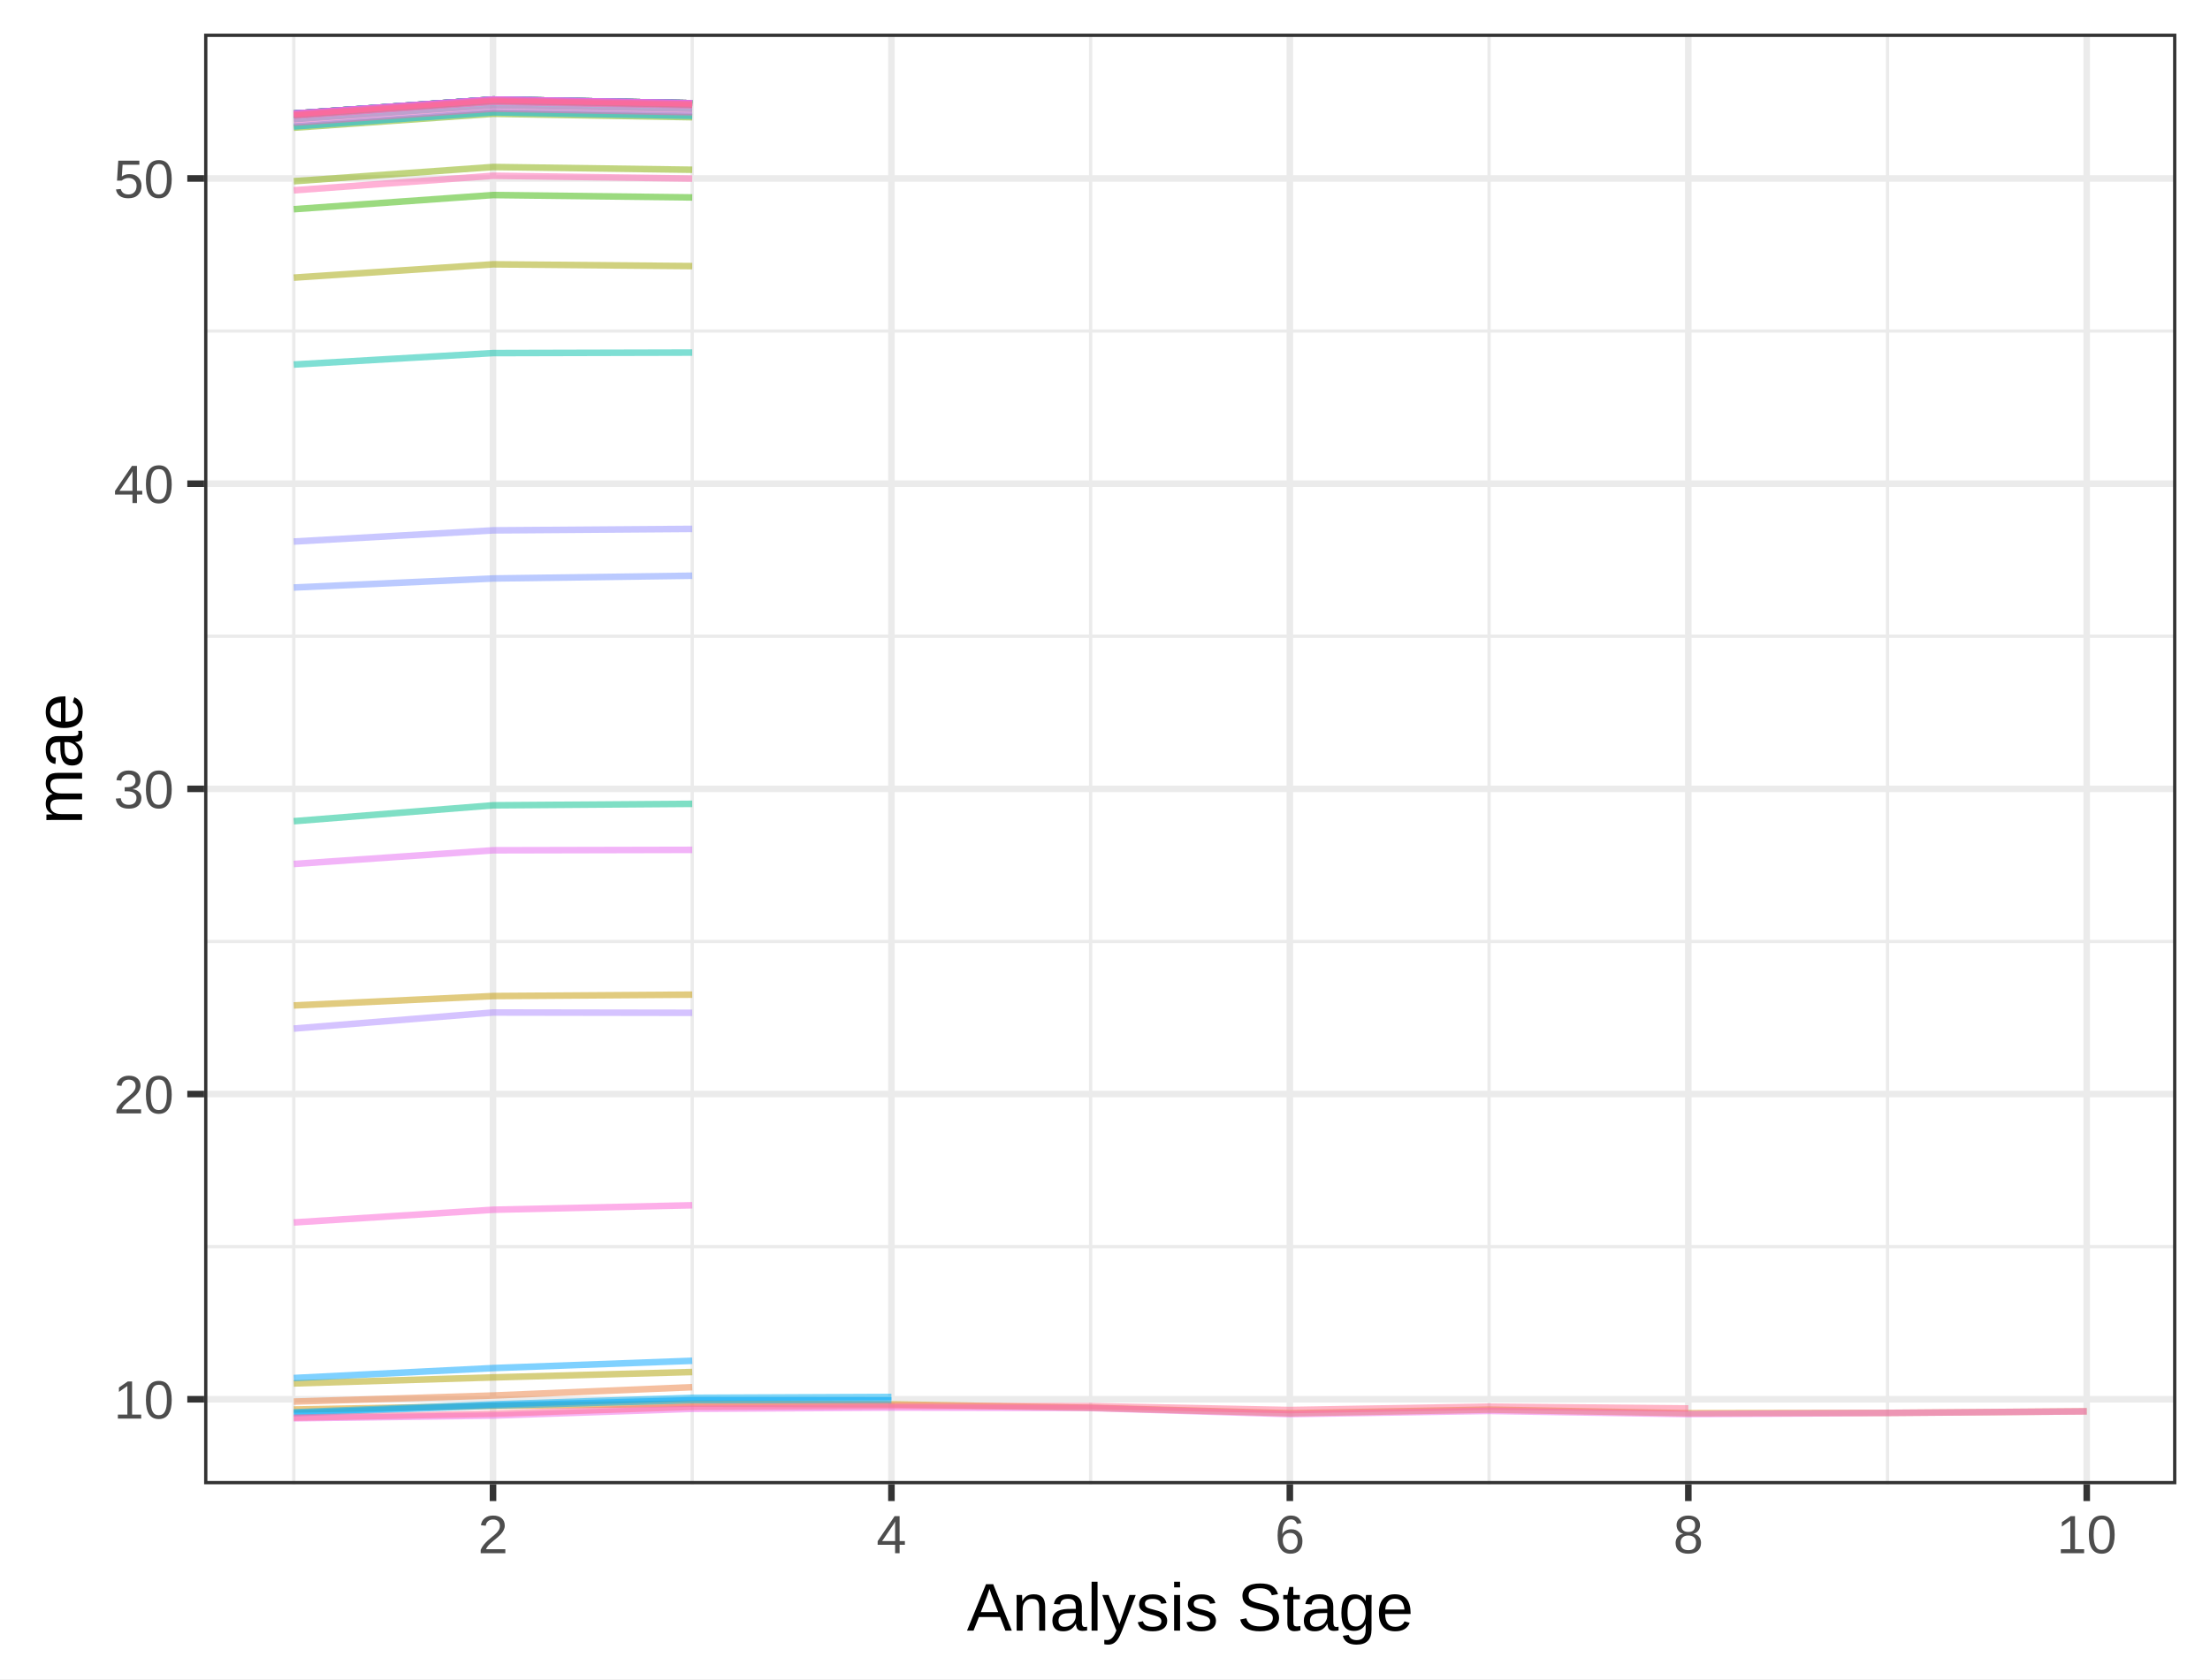
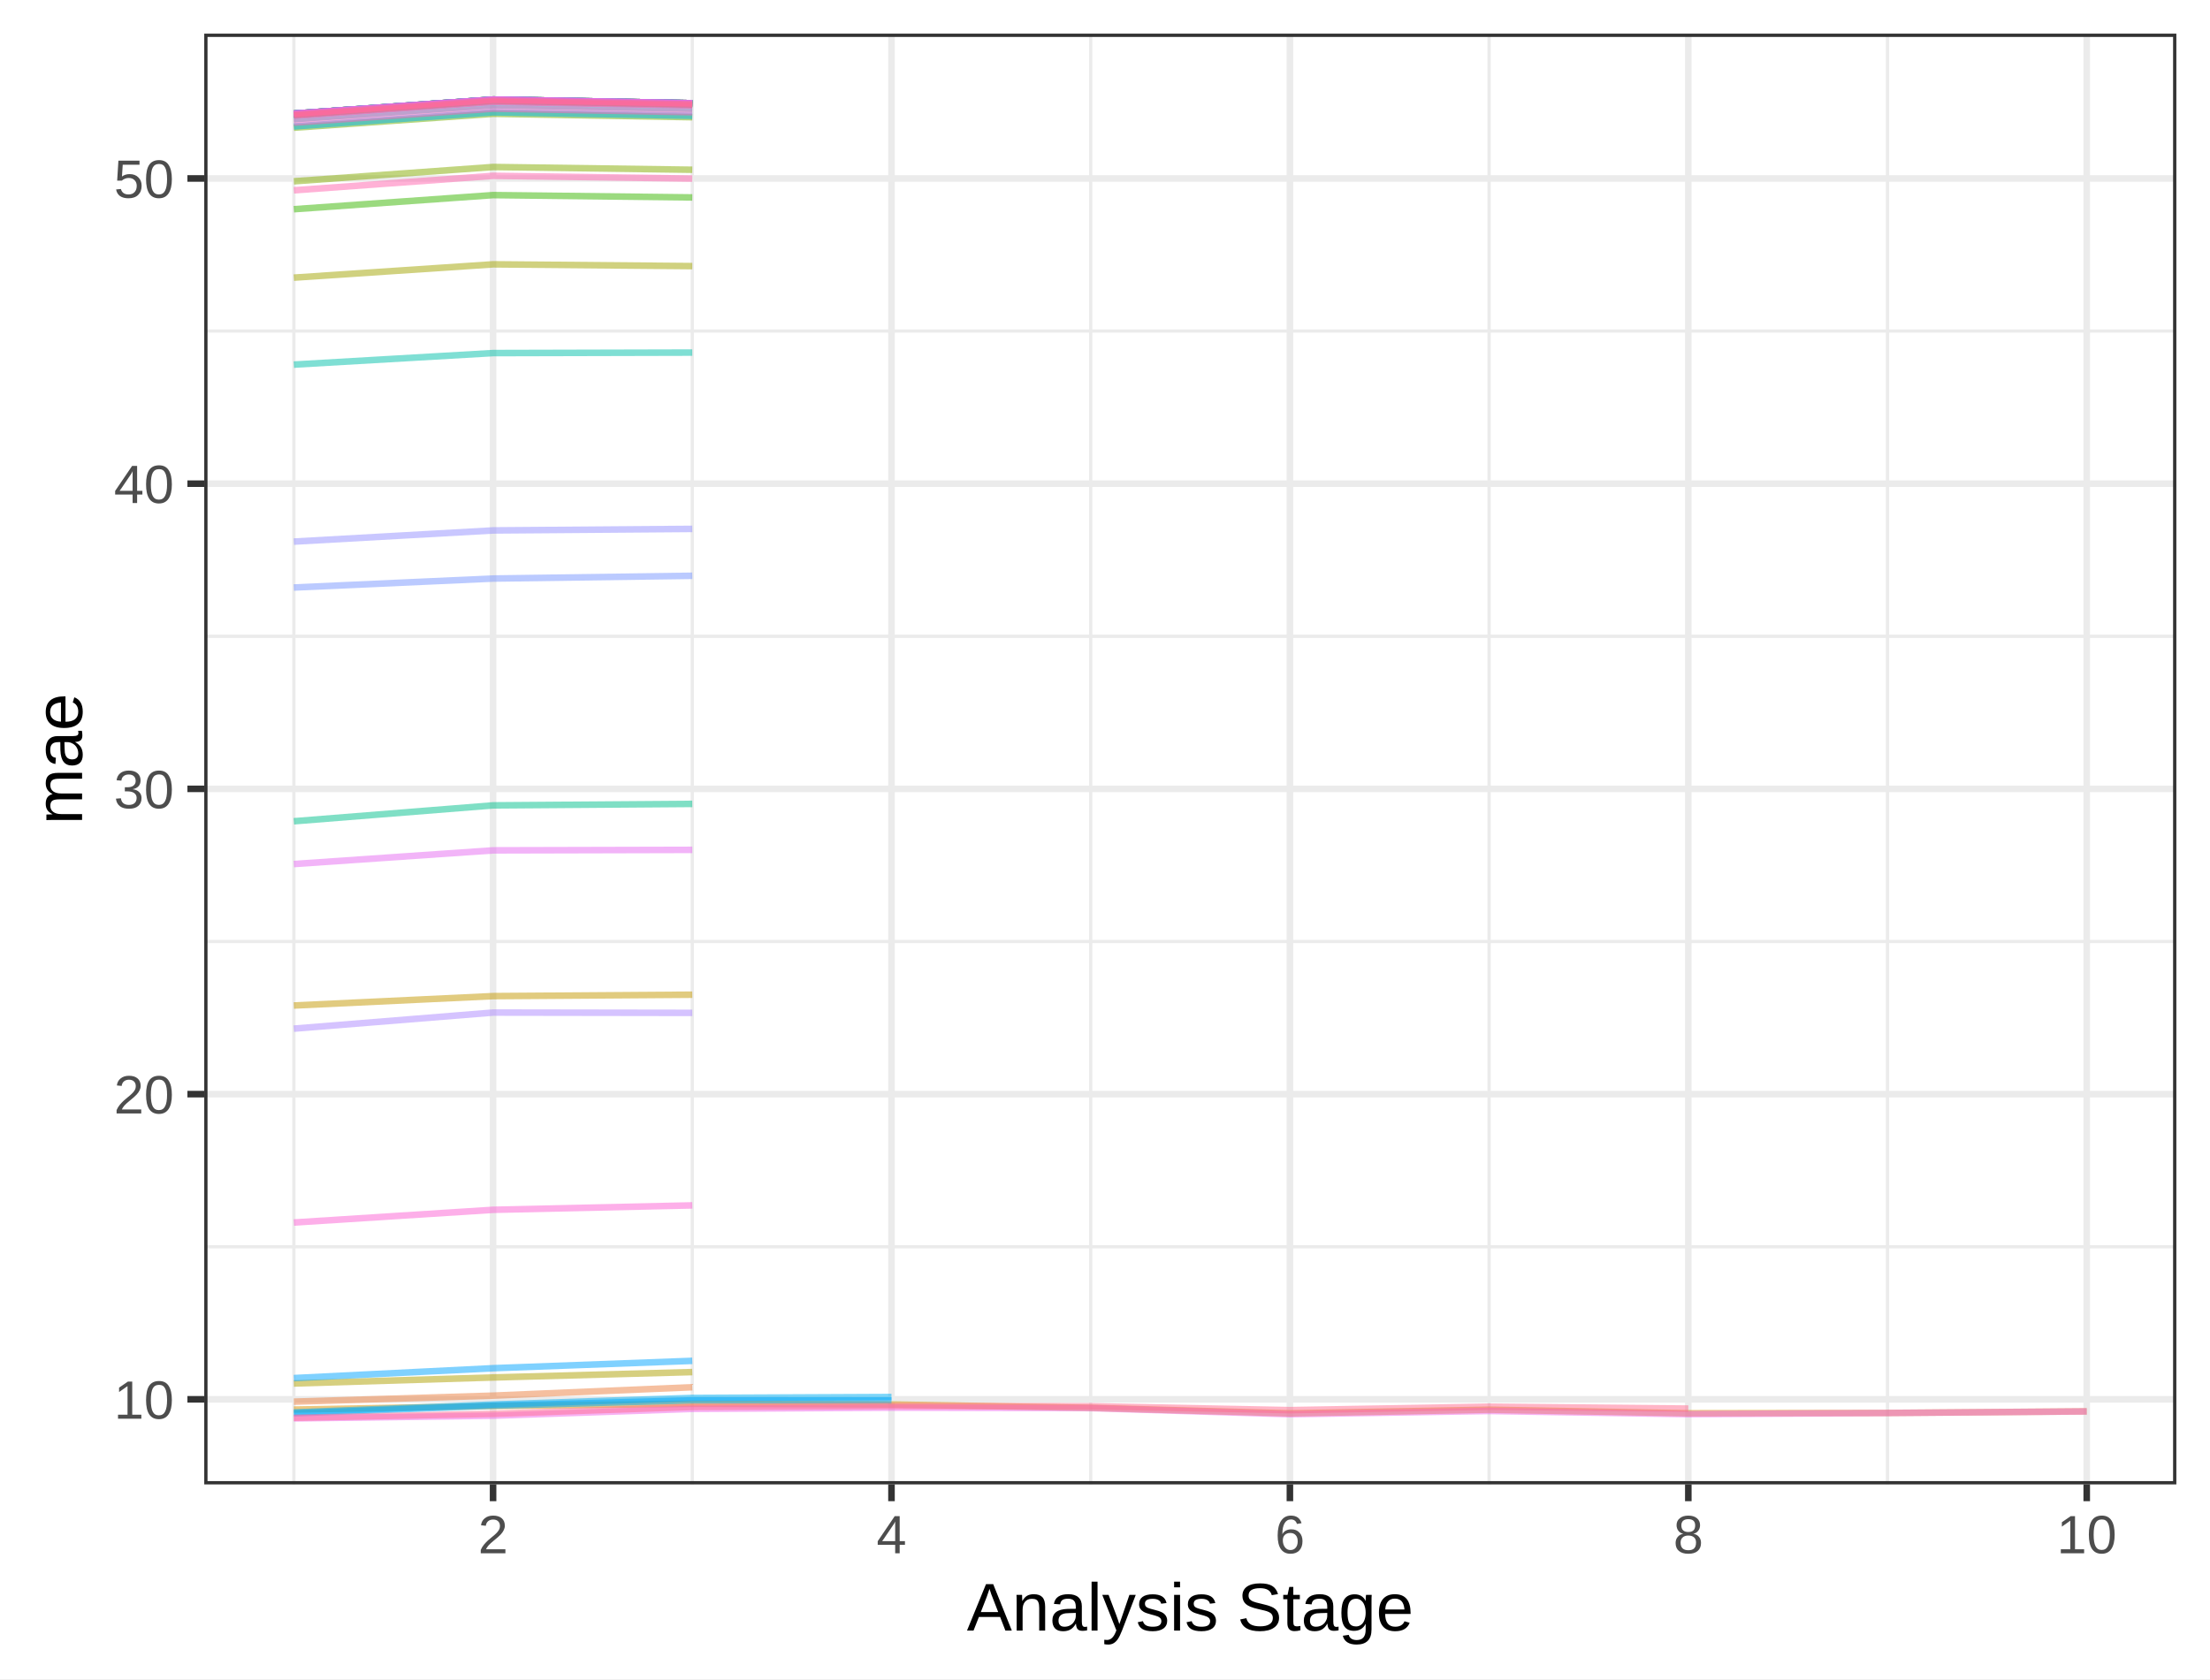
<svg xmlns="http://www.w3.org/2000/svg" class="svglite" width="360.00pt" height="273.60pt" viewBox="0 0 360.00 273.60">
  <defs>
    <style type="text/css">
    .svglite line, .svglite polyline, .svglite polygon, .svglite path, .svglite rect, .svglite circle {
      fill: none;
      stroke: #000000;
      stroke-linecap: round;
      stroke-linejoin: round;
      stroke-miterlimit: 10.00;
    }
    .svglite text {
      white-space: pre;
    }
  </style>
  </defs>
  <rect width="100%" height="100%" style="stroke: none; fill: #FFFFFF;" />
  <defs>
    <clipPath id="cpMC4wMHwzNjAuMDB8MC4wMHwyNzMuNjA=">
      <rect x="0.00" y="0.00" width="360.00" height="273.60" />
    </clipPath>
  </defs>
  <g clip-path="url(#cpMC4wMHwzNjAuMDB8MC4wMHwyNzMuNjA=)">
    <rect x="0.00" y="-0" width="360.00" height="273.60" style="stroke-width: 1.07; stroke: #FFFFFF; fill: #FFFFFF;" />
  </g>
  <defs>
-     <clipPath id="cpMzMuMjV8MzU0LjUyfDUuNDh8MjQxLjg1">
-       <rect x="33.25" y="5.48" width="321.27" height="236.37" />
+     <clipPath id="cpMzMuMjd8MzU0LjUyfDUuNDh8MjQxLjg3">
+       <rect x="33.27" y="5.48" width="321.25" height="236.39" />
    </clipPath>
  </defs>
-   <g clip-path="url(#cpMzMuMjV8MzU0LjUyfDUuNDh8MjQxLjg1)">
-     <rect x="33.25" y="5.48" width="321.27" height="236.37" style="stroke-width: 1.07; stroke: none; fill: #FFFFFF;" />
-     <polyline points="33.25,203.13 354.52,203.13 " style="stroke-width: 0.53; stroke: #EBEBEB; stroke-linecap: butt;" />
-     <polyline points="33.25,153.40 354.52,153.40 " style="stroke-width: 0.53; stroke: #EBEBEB; stroke-linecap: butt;" />
-     <polyline points="33.25,103.67 354.52,103.67 " style="stroke-width: 0.53; stroke: #EBEBEB; stroke-linecap: butt;" />
-     <polyline points="33.25,53.94 354.52,53.94 " style="stroke-width: 0.53; stroke: #EBEBEB; stroke-linecap: butt;" />
-     <polyline points="47.86,241.85 47.86,5.48 " style="stroke-width: 0.53; stroke: #EBEBEB; stroke-linecap: butt;" />
-     <polyline points="112.76,241.85 112.76,5.48 " style="stroke-width: 0.53; stroke: #EBEBEB; stroke-linecap: butt;" />
-     <polyline points="177.66,241.85 177.66,5.48 " style="stroke-width: 0.53; stroke: #EBEBEB; stroke-linecap: butt;" />
-     <polyline points="242.56,241.85 242.56,5.48 " style="stroke-width: 0.53; stroke: #EBEBEB; stroke-linecap: butt;" />
-     <polyline points="307.47,241.85 307.47,5.48 " style="stroke-width: 0.53; stroke: #EBEBEB; stroke-linecap: butt;" />
-     <polyline points="33.25,228.00 354.52,228.00 " style="stroke-width: 1.07; stroke: #EBEBEB; stroke-linecap: butt;" />
-     <polyline points="33.25,178.27 354.52,178.27 " style="stroke-width: 1.07; stroke: #EBEBEB; stroke-linecap: butt;" />
-     <polyline points="33.25,128.54 354.52,128.54 " style="stroke-width: 1.07; stroke: #EBEBEB; stroke-linecap: butt;" />
-     <polyline points="33.25,78.81 354.52,78.81 " style="stroke-width: 1.07; stroke: #EBEBEB; stroke-linecap: butt;" />
-     <polyline points="33.25,29.08 354.52,29.08 " style="stroke-width: 1.07; stroke: #EBEBEB; stroke-linecap: butt;" />
-     <polyline points="80.31,241.85 80.31,5.48 " style="stroke-width: 1.07; stroke: #EBEBEB; stroke-linecap: butt;" />
-     <polyline points="145.21,241.85 145.21,5.48 " style="stroke-width: 1.07; stroke: #EBEBEB; stroke-linecap: butt;" />
-     <polyline points="210.11,241.85 210.11,5.48 " style="stroke-width: 1.07; stroke: #EBEBEB; stroke-linecap: butt;" />
-     <polyline points="275.02,241.85 275.02,5.48 " style="stroke-width: 1.07; stroke: #EBEBEB; stroke-linecap: butt;" />
-     <polyline points="339.92,241.85 339.92,5.48 " style="stroke-width: 1.07; stroke: #EBEBEB; stroke-linecap: butt;" />
-     <polyline points="47.86,18.52 80.31,16.22 112.76,16.82 " style="stroke-width: 1.07; stroke: #F8766D; stroke-opacity: 0.50; stroke-linecap: butt;" />
-     <polyline points="47.86,18.57 80.31,16.27 112.76,16.87 " style="stroke-width: 1.07; stroke: #F37B59; stroke-opacity: 0.50; stroke-linecap: butt;" />
-     <polyline points="47.86,228.38 80.31,227.39 112.76,226.03 " style="stroke-width: 1.07; stroke: #ED8141; stroke-opacity: 0.50; stroke-linecap: butt;" />
-     <polyline points="47.86,18.52 80.31,16.22 112.76,16.82 " style="stroke-width: 1.07; stroke: #E7861B; stroke-opacity: 0.50; stroke-linecap: butt;" />
-     <polyline points="47.86,18.52 80.31,16.22 112.76,16.82 " style="stroke-width: 1.07; stroke: #E08B00; stroke-opacity: 0.50; stroke-linecap: butt;" />
-     <polyline points="47.86,229.67 80.31,229.09 112.76,228.72 145.21,228.83 177.66,229.39 210.11,230.28 242.56,229.69 275.02,230.27 307.47,230.22 339.92,229.96 " style="stroke-width: 1.07; stroke: #D89000; stroke-opacity: 0.50; stroke-linecap: butt;" />
-     <polyline points="47.86,18.52 80.31,16.22 112.76,16.82 " style="stroke-width: 1.07; stroke: #CF9400; stroke-opacity: 0.50; stroke-linecap: butt;" />
-     <polyline points="47.86,163.83 80.31,162.30 112.76,162.07 " style="stroke-width: 1.07; stroke: #C59900; stroke-opacity: 0.50; stroke-linecap: butt;" />
-     <polyline points="47.86,18.66 80.31,16.36 112.76,16.96 " style="stroke-width: 1.07; stroke: #BB9D00; stroke-opacity: 0.50; stroke-linecap: butt;" />
-     <polyline points="47.86,225.42 80.31,224.44 112.76,223.56 " style="stroke-width: 1.07; stroke: #AFA100; stroke-opacity: 0.50; stroke-linecap: butt;" />
-     <polyline points="47.86,45.24 80.31,43.07 112.76,43.36 " style="stroke-width: 1.07; stroke: #A3A500; stroke-opacity: 0.50; stroke-linecap: butt;" />
-     <polyline points="47.86,18.65 80.31,16.35 112.76,16.95 " style="stroke-width: 1.07; stroke: #95A900; stroke-opacity: 0.50; stroke-linecap: butt;" />
-     <polyline points="47.86,29.53 80.31,27.21 112.76,27.66 " style="stroke-width: 1.07; stroke: #85AD00; stroke-opacity: 0.50; stroke-linecap: butt;" />
-     <polyline points="47.86,20.81 80.31,18.54 112.76,19.10 " style="stroke-width: 1.07; stroke: #72B000; stroke-opacity: 0.50; stroke-linecap: butt;" />
-     <polyline points="47.86,18.52 80.31,16.22 112.76,16.82 " style="stroke-width: 1.07; stroke: #5BB300; stroke-opacity: 0.50; stroke-linecap: butt;" />
-     <polyline points="47.86,34.09 80.31,31.78 112.76,32.17 " style="stroke-width: 1.07; stroke: #39B600; stroke-opacity: 0.50; stroke-linecap: butt;" />
-     <polyline points="47.86,18.52 80.31,16.23 112.76,16.82 " style="stroke-width: 1.07; stroke: #00B81F; stroke-opacity: 0.50; stroke-linecap: butt;" />
-     <polyline points="47.86,18.72 80.31,16.43 112.76,17.02 " style="stroke-width: 1.07; stroke: #00BA42; stroke-opacity: 0.50; stroke-linecap: butt;" />
-     <polyline points="47.86,18.53 80.31,16.23 112.76,16.83 " style="stroke-width: 1.07; stroke: #00BC59; stroke-opacity: 0.50; stroke-linecap: butt;" />
-     <polyline points="47.86,18.54 80.31,16.25 112.76,16.84 " style="stroke-width: 1.07; stroke: #00BE6C; stroke-opacity: 0.50; stroke-linecap: butt;" />
-     <polyline points="47.86,18.52 80.31,16.22 112.76,16.82 " style="stroke-width: 1.07; stroke: #00BF7D; stroke-opacity: 0.50; stroke-linecap: butt;" />
-     <polyline points="47.86,133.81 80.31,131.22 112.76,130.98 " style="stroke-width: 1.07; stroke: #00C08D; stroke-opacity: 0.50; stroke-linecap: butt;" />
-     <polyline points="47.86,18.54 80.31,16.25 112.76,16.85 " style="stroke-width: 1.07; stroke: #00C19C; stroke-opacity: 0.50; stroke-linecap: butt;" />
-     <polyline points="47.86,59.40 80.31,57.53 112.76,57.45 " style="stroke-width: 1.07; stroke: #00C1AA; stroke-opacity: 0.50; stroke-linecap: butt;" />
-     <polyline points="47.86,18.52 80.31,16.22 112.76,16.82 " style="stroke-width: 1.07; stroke: #00C0B8; stroke-opacity: 0.50; stroke-linecap: butt;" />
-     <polyline points="47.86,19.43 80.31,17.15 112.76,17.73 " style="stroke-width: 1.07; stroke: #00BFC4; stroke-opacity: 0.50; stroke-linecap: butt;" />
-     <polyline points="47.86,18.52 80.31,16.22 112.76,16.82 " style="stroke-width: 1.07; stroke: #00BDD0; stroke-opacity: 0.50; stroke-linecap: butt;" />
-     <polyline points="47.86,18.71 80.31,16.41 112.76,17.01 " style="stroke-width: 1.07; stroke: #00BBDB; stroke-opacity: 0.50; stroke-linecap: butt;" />
-     <polyline points="47.86,18.52 80.31,16.22 112.76,16.82 " style="stroke-width: 1.07; stroke: #00B8E5; stroke-opacity: 0.50; stroke-linecap: butt;" />
-     <polyline points="47.86,20.60 80.31,18.30 112.76,18.87 " style="stroke-width: 1.07; stroke: #00B4EF; stroke-opacity: 0.50; stroke-linecap: butt;" />
-     <polyline points="47.86,230.12 80.31,228.83 112.76,227.76 145.21,227.62 " style="stroke-width: 1.07; stroke: #00B0F6; stroke-opacity: 0.50; stroke-linecap: butt;" />
-     <polyline points="47.86,230.28 80.31,229.03 112.76,228.15 145.21,228.19 " style="stroke-width: 1.07; stroke: #00ABFD; stroke-opacity: 0.50; stroke-linecap: butt;" />
-     <polyline points="47.86,224.54 80.31,222.92 112.76,221.73 " style="stroke-width: 1.07; stroke: #00A5FF; stroke-opacity: 0.50; stroke-linecap: butt;" />
-     <polyline points="47.86,18.52 80.31,16.22 112.76,16.82 " style="stroke-width: 1.07; stroke: #529EFF; stroke-opacity: 0.50; stroke-linecap: butt;" />
-     <polyline points="47.86,95.73 80.31,94.26 112.76,93.81 " style="stroke-width: 1.07; stroke: #7997FF; stroke-opacity: 0.50; stroke-linecap: butt;" />
-     <polyline points="47.86,88.24 80.31,86.42 112.76,86.18 " style="stroke-width: 1.07; stroke: #9590FF; stroke-opacity: 0.50; stroke-linecap: butt;" />
-     <polyline points="47.86,167.60 80.31,164.98 112.76,165.03 " style="stroke-width: 1.07; stroke: #AC88FF; stroke-opacity: 0.50; stroke-linecap: butt;" />
-     <polyline points="47.86,18.52 80.31,16.22 112.76,16.82 " style="stroke-width: 1.07; stroke: #BF80FF; stroke-opacity: 0.50; stroke-linecap: butt;" />
-     <polyline points="47.86,18.52 80.31,16.22 112.76,16.82 " style="stroke-width: 1.07; stroke: #CF78FF; stroke-opacity: 0.50; stroke-linecap: butt;" />
-     <polyline points="47.86,18.52 80.31,16.23 112.76,16.82 " style="stroke-width: 1.07; stroke: #DC71FA; stroke-opacity: 0.50; stroke-linecap: butt;" />
-     <polyline points="47.86,140.78 80.31,138.55 112.76,138.48 " style="stroke-width: 1.07; stroke: #E76BF3; stroke-opacity: 0.50; stroke-linecap: butt;" />
-     <polyline points="47.86,231.11 80.31,230.66 112.76,229.56 145.21,229.36 177.66,229.43 210.11,230.42 242.56,229.90 275.02,230.42 307.47,230.23 339.92,229.97 " style="stroke-width: 1.07; stroke: #F066EA; stroke-opacity: 0.50; stroke-linecap: butt;" />
-     <polyline points="47.86,18.90 80.31,16.61 112.76,17.20 " style="stroke-width: 1.07; stroke: #F763E0; stroke-opacity: 0.50; stroke-linecap: butt;" />
-     <polyline points="47.86,199.19 80.31,197.12 112.76,196.39 " style="stroke-width: 1.07; stroke: #FC61D5; stroke-opacity: 0.50; stroke-linecap: butt;" />
-     <polyline points="47.86,18.52 80.31,16.22 112.76,16.82 " style="stroke-width: 1.07; stroke: #FF61C9; stroke-opacity: 0.50; stroke-linecap: butt;" />
-     <polyline points="47.86,19.99 80.31,17.71 112.76,18.29 " style="stroke-width: 1.07; stroke: #FF62BC; stroke-opacity: 0.50; stroke-linecap: butt;" />
-     <polyline points="47.86,31.01 80.31,28.64 112.76,29.10 " style="stroke-width: 1.07; stroke: #FF65AE; stroke-opacity: 0.50; stroke-linecap: butt;" />
-     <polyline points="47.86,18.89 80.31,16.60 112.76,17.19 " style="stroke-width: 1.07; stroke: #FF689F; stroke-opacity: 0.50; stroke-linecap: butt;" />
-     <polyline points="47.86,231.00 80.31,230.35 112.76,229.23 145.21,229.08 177.66,229.11 210.11,229.75 242.56,229.20 275.02,229.50 " style="stroke-width: 1.07; stroke: #FF6C90; stroke-opacity: 0.50; stroke-linecap: butt;" />
-     <polyline points="47.86,18.69 80.31,16.40 112.76,16.99 " style="stroke-width: 1.07; stroke: #FC717F; stroke-opacity: 0.50; stroke-linecap: butt;" />
-     <rect x="33.25" y="5.48" width="321.27" height="236.37" style="stroke-width: 1.07; stroke: #333333;" />
+   <g clip-path="url(#cpMzMuMjd8MzU0LjUyfDUuNDh8MjQxLjg3)">
+     <rect x="33.27" y="5.48" width="321.25" height="236.39" style="stroke-width: 1.07; stroke: none; fill: #FFFFFF;" />
+     <polyline points="33.27,203.15 354.52,203.15 " style="stroke-width: 0.53; stroke: #EBEBEB; stroke-linecap: butt;" />
+     <polyline points="33.27,153.41 354.52,153.41 " style="stroke-width: 0.53; stroke: #EBEBEB; stroke-linecap: butt;" />
+     <polyline points="33.27,103.68 354.52,103.68 " style="stroke-width: 0.53; stroke: #EBEBEB; stroke-linecap: butt;" />
+     <polyline points="33.27,53.94 354.52,53.94 " style="stroke-width: 0.53; stroke: #EBEBEB; stroke-linecap: butt;" />
+     <polyline points="47.87,241.87 47.87,5.48 " style="stroke-width: 0.53; stroke: #EBEBEB; stroke-linecap: butt;" />
+     <polyline points="112.77,241.87 112.77,5.48 " style="stroke-width: 0.53; stroke: #EBEBEB; stroke-linecap: butt;" />
+     <polyline points="177.67,241.87 177.67,5.48 " style="stroke-width: 0.53; stroke: #EBEBEB; stroke-linecap: butt;" />
+     <polyline points="242.57,241.87 242.57,5.48 " style="stroke-width: 0.53; stroke: #EBEBEB; stroke-linecap: butt;" />
+     <polyline points="307.47,241.87 307.47,5.48 " style="stroke-width: 0.53; stroke: #EBEBEB; stroke-linecap: butt;" />
+     <polyline points="33.27,228.01 354.52,228.01 " style="stroke-width: 1.07; stroke: #EBEBEB; stroke-linecap: butt;" />
+     <polyline points="33.27,178.28 354.52,178.28 " style="stroke-width: 1.07; stroke: #EBEBEB; stroke-linecap: butt;" />
+     <polyline points="33.27,128.54 354.52,128.54 " style="stroke-width: 1.07; stroke: #EBEBEB; stroke-linecap: butt;" />
+     <polyline points="33.27,78.81 354.52,78.81 " style="stroke-width: 1.07; stroke: #EBEBEB; stroke-linecap: butt;" />
+     <polyline points="33.27,29.08 354.52,29.08 " style="stroke-width: 1.07; stroke: #EBEBEB; stroke-linecap: butt;" />
+     <polyline points="80.32,241.87 80.32,5.48 " style="stroke-width: 1.07; stroke: #EBEBEB; stroke-linecap: butt;" />
+     <polyline points="145.22,241.87 145.22,5.48 " style="stroke-width: 1.07; stroke: #EBEBEB; stroke-linecap: butt;" />
+     <polyline points="210.12,241.87 210.12,5.48 " style="stroke-width: 1.07; stroke: #EBEBEB; stroke-linecap: butt;" />
+     <polyline points="275.02,241.87 275.02,5.48 " style="stroke-width: 1.07; stroke: #EBEBEB; stroke-linecap: butt;" />
+     <polyline points="339.92,241.87 339.92,5.48 " style="stroke-width: 1.07; stroke: #EBEBEB; stroke-linecap: butt;" />
+     <polyline points="47.87,18.52 80.32,16.22 112.77,16.82 " style="stroke-width: 1.07; stroke: #F8766D; stroke-opacity: 0.50; stroke-linecap: butt;" />
+     <polyline points="47.87,18.57 80.32,16.27 112.77,16.87 " style="stroke-width: 1.07; stroke: #F37B59; stroke-opacity: 0.50; stroke-linecap: butt;" />
+     <polyline points="47.87,228.39 80.32,227.41 112.77,226.04 " style="stroke-width: 1.07; stroke: #ED8141; stroke-opacity: 0.50; stroke-linecap: butt;" />
+     <polyline points="47.87,18.52 80.32,16.22 112.77,16.82 " style="stroke-width: 1.07; stroke: #E7861B; stroke-opacity: 0.50; stroke-linecap: butt;" />
+     <polyline points="47.87,18.52 80.32,16.22 112.77,16.82 " style="stroke-width: 1.07; stroke: #E08B00; stroke-opacity: 0.50; stroke-linecap: butt;" />
+     <polyline points="47.87,229.68 80.32,229.10 112.77,228.74 145.22,228.85 177.67,229.40 210.12,230.30 242.57,229.70 275.02,230.28 307.47,230.23 339.92,229.97 " style="stroke-width: 1.07; stroke: #D89000; stroke-opacity: 0.50; stroke-linecap: butt;" />
+     <polyline points="47.87,18.52 80.32,16.22 112.77,16.82 " style="stroke-width: 1.07; stroke: #CF9400; stroke-opacity: 0.50; stroke-linecap: butt;" />
+     <polyline points="47.87,163.84 80.32,162.31 112.77,162.08 " style="stroke-width: 1.07; stroke: #C59900; stroke-opacity: 0.50; stroke-linecap: butt;" />
+     <polyline points="47.87,18.66 80.32,16.36 112.77,16.96 " style="stroke-width: 1.07; stroke: #BB9D00; stroke-opacity: 0.50; stroke-linecap: butt;" />
+     <polyline points="47.87,225.43 80.32,224.45 112.77,223.57 " style="stroke-width: 1.07; stroke: #AFA100; stroke-opacity: 0.50; stroke-linecap: butt;" />
+     <polyline points="47.87,45.24 80.32,43.07 112.77,43.36 " style="stroke-width: 1.07; stroke: #A3A500; stroke-opacity: 0.50; stroke-linecap: butt;" />
+     <polyline points="47.87,18.65 80.32,16.35 112.77,16.95 " style="stroke-width: 1.07; stroke: #95A900; stroke-opacity: 0.50; stroke-linecap: butt;" />
+     <polyline points="47.87,29.54 80.32,27.21 112.77,27.66 " style="stroke-width: 1.07; stroke: #85AD00; stroke-opacity: 0.50; stroke-linecap: butt;" />
+     <polyline points="47.87,20.81 80.32,18.54 112.77,19.10 " style="stroke-width: 1.07; stroke: #72B000; stroke-opacity: 0.50; stroke-linecap: butt;" />
+     <polyline points="47.87,18.52 80.32,16.22 112.77,16.82 " style="stroke-width: 1.07; stroke: #5BB300; stroke-opacity: 0.50; stroke-linecap: butt;" />
+     <polyline points="47.87,34.09 80.32,31.79 112.77,32.17 " style="stroke-width: 1.07; stroke: #39B600; stroke-opacity: 0.50; stroke-linecap: butt;" />
+     <polyline points="47.87,18.52 80.32,16.23 112.77,16.82 " style="stroke-width: 1.07; stroke: #00B81F; stroke-opacity: 0.50; stroke-linecap: butt;" />
+     <polyline points="47.87,18.72 80.32,16.43 112.77,17.02 " style="stroke-width: 1.07; stroke: #00BA42; stroke-opacity: 0.50; stroke-linecap: butt;" />
+     <polyline points="47.87,18.53 80.32,16.23 112.77,16.83 " style="stroke-width: 1.07; stroke: #00BC59; stroke-opacity: 0.50; stroke-linecap: butt;" />
+     <polyline points="47.87,18.54 80.32,16.25 112.77,16.84 " style="stroke-width: 1.07; stroke: #00BE6C; stroke-opacity: 0.50; stroke-linecap: butt;" />
+     <polyline points="47.87,18.52 80.32,16.22 112.77,16.82 " style="stroke-width: 1.07; stroke: #00BF7D; stroke-opacity: 0.50; stroke-linecap: butt;" />
+     <polyline points="47.87,133.82 80.32,131.23 112.77,130.99 " style="stroke-width: 1.07; stroke: #00C08D; stroke-opacity: 0.50; stroke-linecap: butt;" />
+     <polyline points="47.87,18.55 80.32,16.25 112.77,16.85 " style="stroke-width: 1.07; stroke: #00C19C; stroke-opacity: 0.50; stroke-linecap: butt;" />
+     <polyline points="47.87,59.41 80.32,57.53 112.77,57.45 " style="stroke-width: 1.07; stroke: #00C1AA; stroke-opacity: 0.50; stroke-linecap: butt;" />
+     <polyline points="47.87,18.52 80.32,16.23 112.77,16.82 " style="stroke-width: 1.07; stroke: #00C0B8; stroke-opacity: 0.50; stroke-linecap: butt;" />
+     <polyline points="47.87,19.43 80.32,17.15 112.77,17.73 " style="stroke-width: 1.07; stroke: #00BFC4; stroke-opacity: 0.50; stroke-linecap: butt;" />
+     <polyline points="47.87,18.52 80.32,16.22 112.77,16.82 " style="stroke-width: 1.07; stroke: #00BDD0; stroke-opacity: 0.50; stroke-linecap: butt;" />
+     <polyline points="47.87,18.71 80.32,16.41 112.77,17.01 " style="stroke-width: 1.07; stroke: #00BBDB; stroke-opacity: 0.50; stroke-linecap: butt;" />
+     <polyline points="47.87,18.52 80.32,16.22 112.77,16.82 " style="stroke-width: 1.07; stroke: #00B8E5; stroke-opacity: 0.50; stroke-linecap: butt;" />
+     <polyline points="47.87,20.60 80.32,18.30 112.77,18.87 " style="stroke-width: 1.07; stroke: #00B4EF; stroke-opacity: 0.50; stroke-linecap: butt;" />
+     <polyline points="47.87,230.14 80.32,228.85 112.77,227.78 145.22,227.63 " style="stroke-width: 1.07; stroke: #00B0F6; stroke-opacity: 0.50; stroke-linecap: butt;" />
+     <polyline points="47.87,230.30 80.32,229.05 112.77,228.17 145.22,228.20 " style="stroke-width: 1.07; stroke: #00ABFD; stroke-opacity: 0.50; stroke-linecap: butt;" />
+     <polyline points="47.87,224.55 80.32,222.94 112.77,221.74 " style="stroke-width: 1.07; stroke: #00A5FF; stroke-opacity: 0.50; stroke-linecap: butt;" />
+     <polyline points="47.87,18.52 80.32,16.22 112.77,16.82 " style="stroke-width: 1.07; stroke: #529EFF; stroke-opacity: 0.50; stroke-linecap: butt;" />
+     <polyline points="47.87,95.73 80.32,94.27 112.77,93.82 " style="stroke-width: 1.07; stroke: #7997FF; stroke-opacity: 0.50; stroke-linecap: butt;" />
+     <polyline points="47.87,88.25 80.32,86.43 112.77,86.18 " style="stroke-width: 1.07; stroke: #9590FF; stroke-opacity: 0.50; stroke-linecap: butt;" />
+     <polyline points="47.87,167.61 80.32,164.99 112.77,165.04 " style="stroke-width: 1.07; stroke: #AC88FF; stroke-opacity: 0.50; stroke-linecap: butt;" />
+     <polyline points="47.87,18.52 80.32,16.22 112.77,16.82 " style="stroke-width: 1.07; stroke: #BF80FF; stroke-opacity: 0.50; stroke-linecap: butt;" />
+     <polyline points="47.87,18.52 80.32,16.22 112.77,16.82 " style="stroke-width: 1.07; stroke: #CF78FF; stroke-opacity: 0.50; stroke-linecap: butt;" />
+     <polyline points="47.87,18.52 80.32,16.23 112.77,16.82 " style="stroke-width: 1.07; stroke: #DC71FA; stroke-opacity: 0.50; stroke-linecap: butt;" />
+     <polyline points="47.87,140.79 80.32,138.56 112.77,138.48 " style="stroke-width: 1.07; stroke: #E76BF3; stroke-opacity: 0.50; stroke-linecap: butt;" />
+     <polyline points="47.87,231.12 80.32,230.68 112.77,229.57 145.22,229.37 177.67,229.44 210.12,230.44 242.57,229.91 275.02,230.43 307.47,230.24 339.92,229.98 " style="stroke-width: 1.07; stroke: #F066EA; stroke-opacity: 0.50; stroke-linecap: butt;" />
+     <polyline points="47.87,18.90 80.32,16.61 112.77,17.20 " style="stroke-width: 1.07; stroke: #F763E0; stroke-opacity: 0.50; stroke-linecap: butt;" />
+     <polyline points="47.87,199.20 80.32,197.13 112.77,196.41 " style="stroke-width: 1.07; stroke: #FC61D5; stroke-opacity: 0.50; stroke-linecap: butt;" />
+     <polyline points="47.87,18.52 80.32,16.22 112.77,16.82 " style="stroke-width: 1.07; stroke: #FF61C9; stroke-opacity: 0.50; stroke-linecap: butt;" />
+     <polyline points="47.87,19.99 80.32,17.71 112.77,18.29 " style="stroke-width: 1.07; stroke: #FF62BC; stroke-opacity: 0.50; stroke-linecap: butt;" />
+     <polyline points="47.87,31.01 80.32,28.65 112.77,29.10 " style="stroke-width: 1.07; stroke: #FF65AE; stroke-opacity: 0.50; stroke-linecap: butt;" />
+     <polyline points="47.87,18.89 80.32,16.60 112.77,17.19 " style="stroke-width: 1.07; stroke: #FF689F; stroke-opacity: 0.50; stroke-linecap: butt;" />
+     <polyline points="47.87,231.02 80.32,230.37 112.77,229.25 145.22,229.10 177.67,229.13 210.12,229.77 242.57,229.21 275.02,229.52 " style="stroke-width: 1.07; stroke: #FF6C90; stroke-opacity: 0.50; stroke-linecap: butt;" />
+     <polyline points="47.87,18.69 80.32,16.40 112.77,16.99 " style="stroke-width: 1.07; stroke: #FC717F; stroke-opacity: 0.50; stroke-linecap: butt;" />
+     <rect x="33.27" y="5.48" width="321.25" height="236.39" style="stroke-width: 1.07; stroke: #333333;" />
  </g>
  <g clip-path="url(#cpMC4wMHwzNjAuMDB8MC4wMHwyNzMuNjA=)">
-     <text x="28.32" y="231.15" text-anchor="end" style="font-size: 8.80px;fill: #4D4D4D; font-family: &quot;Arial&quot;;" textLength="9.79px" lengthAdjust="spacingAndGlyphs">10</text>
-     <text x="28.32" y="181.42" text-anchor="end" style="font-size: 8.80px;fill: #4D4D4D; font-family: &quot;Arial&quot;;" textLength="9.79px" lengthAdjust="spacingAndGlyphs">20</text>
-     <text x="28.32" y="131.69" text-anchor="end" style="font-size: 8.80px;fill: #4D4D4D; font-family: &quot;Arial&quot;;" textLength="9.79px" lengthAdjust="spacingAndGlyphs">30</text>
-     <text x="28.32" y="81.96" text-anchor="end" style="font-size: 8.80px;fill: #4D4D4D; font-family: &quot;Arial&quot;;" textLength="9.79px" lengthAdjust="spacingAndGlyphs">40</text>
-     <text x="28.32" y="32.23" text-anchor="end" style="font-size: 8.80px;fill: #4D4D4D; font-family: &quot;Arial&quot;;" textLength="9.79px" lengthAdjust="spacingAndGlyphs">50</text>
-     <polyline points="30.51,228.00 33.25,228.00 " style="stroke-width: 1.07; stroke: #333333; stroke-linecap: butt;" />
-     <polyline points="30.51,178.27 33.25,178.27 " style="stroke-width: 1.07; stroke: #333333; stroke-linecap: butt;" />
-     <polyline points="30.51,128.54 33.25,128.54 " style="stroke-width: 1.07; stroke: #333333; stroke-linecap: butt;" />
-     <polyline points="30.51,78.81 33.25,78.81 " style="stroke-width: 1.07; stroke: #333333; stroke-linecap: butt;" />
-     <polyline points="30.51,29.08 33.25,29.08 " style="stroke-width: 1.07; stroke: #333333; stroke-linecap: butt;" />
-     <polyline points="80.31,244.59 80.31,241.85 " style="stroke-width: 1.07; stroke: #333333; stroke-linecap: butt;" />
-     <polyline points="145.21,244.59 145.21,241.85 " style="stroke-width: 1.07; stroke: #333333; stroke-linecap: butt;" />
-     <polyline points="210.11,244.59 210.11,241.85 " style="stroke-width: 1.07; stroke: #333333; stroke-linecap: butt;" />
-     <polyline points="275.02,244.59 275.02,241.85 " style="stroke-width: 1.07; stroke: #333333; stroke-linecap: butt;" />
-     <polyline points="339.92,244.59 339.92,241.85 " style="stroke-width: 1.07; stroke: #333333; stroke-linecap: butt;" />
-     <text x="80.31" y="253.09" text-anchor="middle" style="font-size: 8.80px;fill: #4D4D4D; font-family: &quot;Arial&quot;;" textLength="4.90px" lengthAdjust="spacingAndGlyphs">2</text>
-     <text x="145.21" y="253.09" text-anchor="middle" style="font-size: 8.80px;fill: #4D4D4D; font-family: &quot;Arial&quot;;" textLength="4.90px" lengthAdjust="spacingAndGlyphs">4</text>
-     <text x="210.11" y="253.09" text-anchor="middle" style="font-size: 8.80px;fill: #4D4D4D; font-family: &quot;Arial&quot;;" textLength="4.90px" lengthAdjust="spacingAndGlyphs">6</text>
-     <text x="275.02" y="253.09" text-anchor="middle" style="font-size: 8.80px;fill: #4D4D4D; font-family: &quot;Arial&quot;;" textLength="4.90px" lengthAdjust="spacingAndGlyphs">8</text>
-     <text x="339.92" y="253.09" text-anchor="middle" style="font-size: 8.80px;fill: #4D4D4D; font-family: &quot;Arial&quot;;" textLength="9.79px" lengthAdjust="spacingAndGlyphs">10</text>
-     <text x="193.89" y="265.70" text-anchor="middle" style="font-size: 11.00px; font-family: &quot;Arial&quot;;" textLength="72.76px" lengthAdjust="spacingAndGlyphs">Analysis Stage</text>
+     <text x="28.34" y="231.17" text-anchor="end" style="font-size: 8.80px;fill: #4D4D4D; font-family: &quot;Arial&quot;;" textLength="9.79px" lengthAdjust="spacingAndGlyphs">10</text>
+     <text x="28.34" y="181.43" text-anchor="end" style="font-size: 8.80px;fill: #4D4D4D; font-family: &quot;Arial&quot;;" textLength="9.79px" lengthAdjust="spacingAndGlyphs">20</text>
+     <text x="28.34" y="131.70" text-anchor="end" style="font-size: 8.80px;fill: #4D4D4D; font-family: &quot;Arial&quot;;" textLength="9.79px" lengthAdjust="spacingAndGlyphs">30</text>
+     <text x="28.34" y="81.96" text-anchor="end" style="font-size: 8.80px;fill: #4D4D4D; font-family: &quot;Arial&quot;;" textLength="9.79px" lengthAdjust="spacingAndGlyphs">40</text>
+     <text x="28.34" y="32.23" text-anchor="end" style="font-size: 8.80px;fill: #4D4D4D; font-family: &quot;Arial&quot;;" textLength="9.79px" lengthAdjust="spacingAndGlyphs">50</text>
+     <polyline points="30.53,228.01 33.27,228.01 " style="stroke-width: 1.07; stroke: #333333; stroke-linecap: butt;" />
+     <polyline points="30.53,178.28 33.27,178.28 " style="stroke-width: 1.07; stroke: #333333; stroke-linecap: butt;" />
+     <polyline points="30.53,128.54 33.27,128.54 " style="stroke-width: 1.07; stroke: #333333; stroke-linecap: butt;" />
+     <polyline points="30.53,78.81 33.27,78.81 " style="stroke-width: 1.07; stroke: #333333; stroke-linecap: butt;" />
+     <polyline points="30.53,29.08 33.27,29.08 " style="stroke-width: 1.07; stroke: #333333; stroke-linecap: butt;" />
+     <polyline points="80.32,244.61 80.32,241.87 " style="stroke-width: 1.07; stroke: #333333; stroke-linecap: butt;" />
+     <polyline points="145.22,244.61 145.22,241.87 " style="stroke-width: 1.07; stroke: #333333; stroke-linecap: butt;" />
+     <polyline points="210.12,244.61 210.12,241.87 " style="stroke-width: 1.07; stroke: #333333; stroke-linecap: butt;" />
+     <polyline points="275.02,244.61 275.02,241.87 " style="stroke-width: 1.07; stroke: #333333; stroke-linecap: butt;" />
+     <polyline points="339.92,244.61 339.92,241.87 " style="stroke-width: 1.07; stroke: #333333; stroke-linecap: butt;" />
+     <text x="80.32" y="253.10" text-anchor="middle" style="font-size: 8.80px;fill: #4D4D4D; font-family: &quot;Arial&quot;;" textLength="4.90px" lengthAdjust="spacingAndGlyphs">2</text>
+     <text x="145.22" y="253.10" text-anchor="middle" style="font-size: 8.80px;fill: #4D4D4D; font-family: &quot;Arial&quot;;" textLength="4.90px" lengthAdjust="spacingAndGlyphs">4</text>
+     <text x="210.12" y="253.10" text-anchor="middle" style="font-size: 8.80px;fill: #4D4D4D; font-family: &quot;Arial&quot;;" textLength="4.90px" lengthAdjust="spacingAndGlyphs">6</text>
+     <text x="275.02" y="253.10" text-anchor="middle" style="font-size: 8.80px;fill: #4D4D4D; font-family: &quot;Arial&quot;;" textLength="4.90px" lengthAdjust="spacingAndGlyphs">8</text>
+     <text x="339.92" y="253.10" text-anchor="middle" style="font-size: 8.80px;fill: #4D4D4D; font-family: &quot;Arial&quot;;" textLength="9.79px" lengthAdjust="spacingAndGlyphs">10</text>
+     <text x="193.89" y="265.69" text-anchor="middle" style="font-size: 11.00px; font-family: &quot;Arial&quot;;" textLength="72.76px" lengthAdjust="spacingAndGlyphs">Analysis Stage</text>
    <text transform="translate(13.37,123.67) rotate(-90)" text-anchor="middle" style="font-size: 11.00px; font-family: &quot;Arial&quot;;" textLength="21.41px" lengthAdjust="spacingAndGlyphs">mae</text>
  </g>
</svg>
